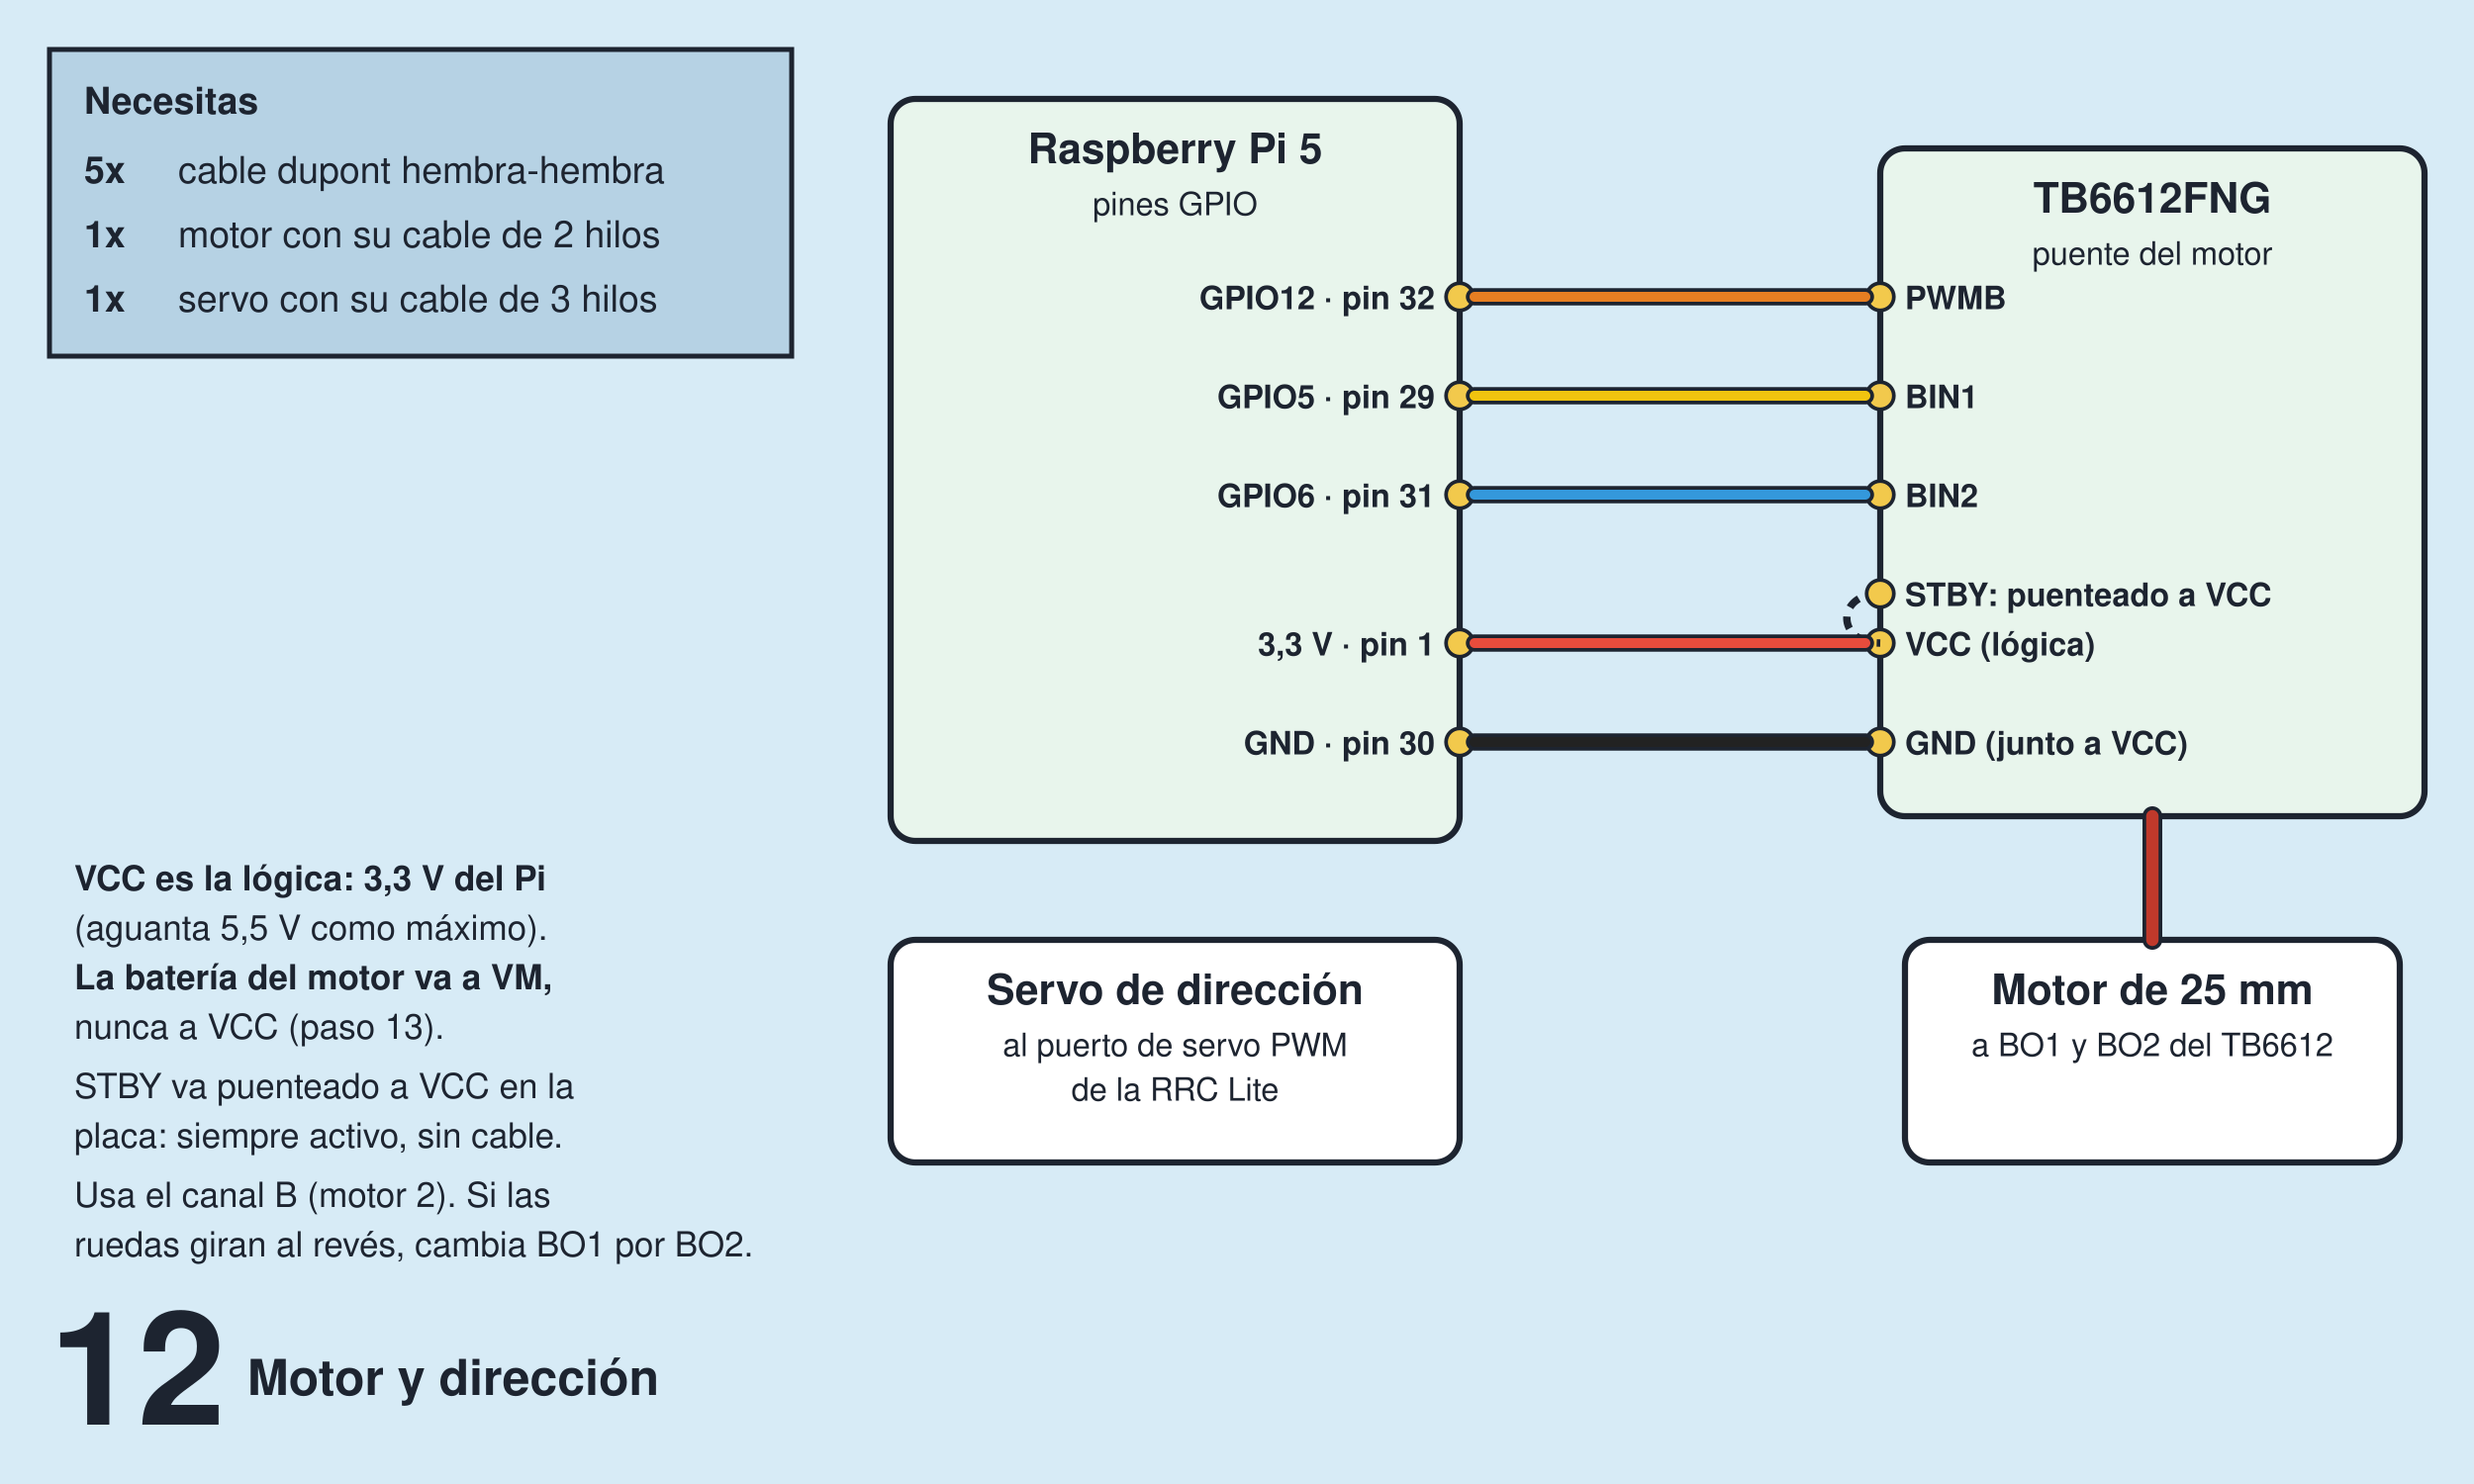
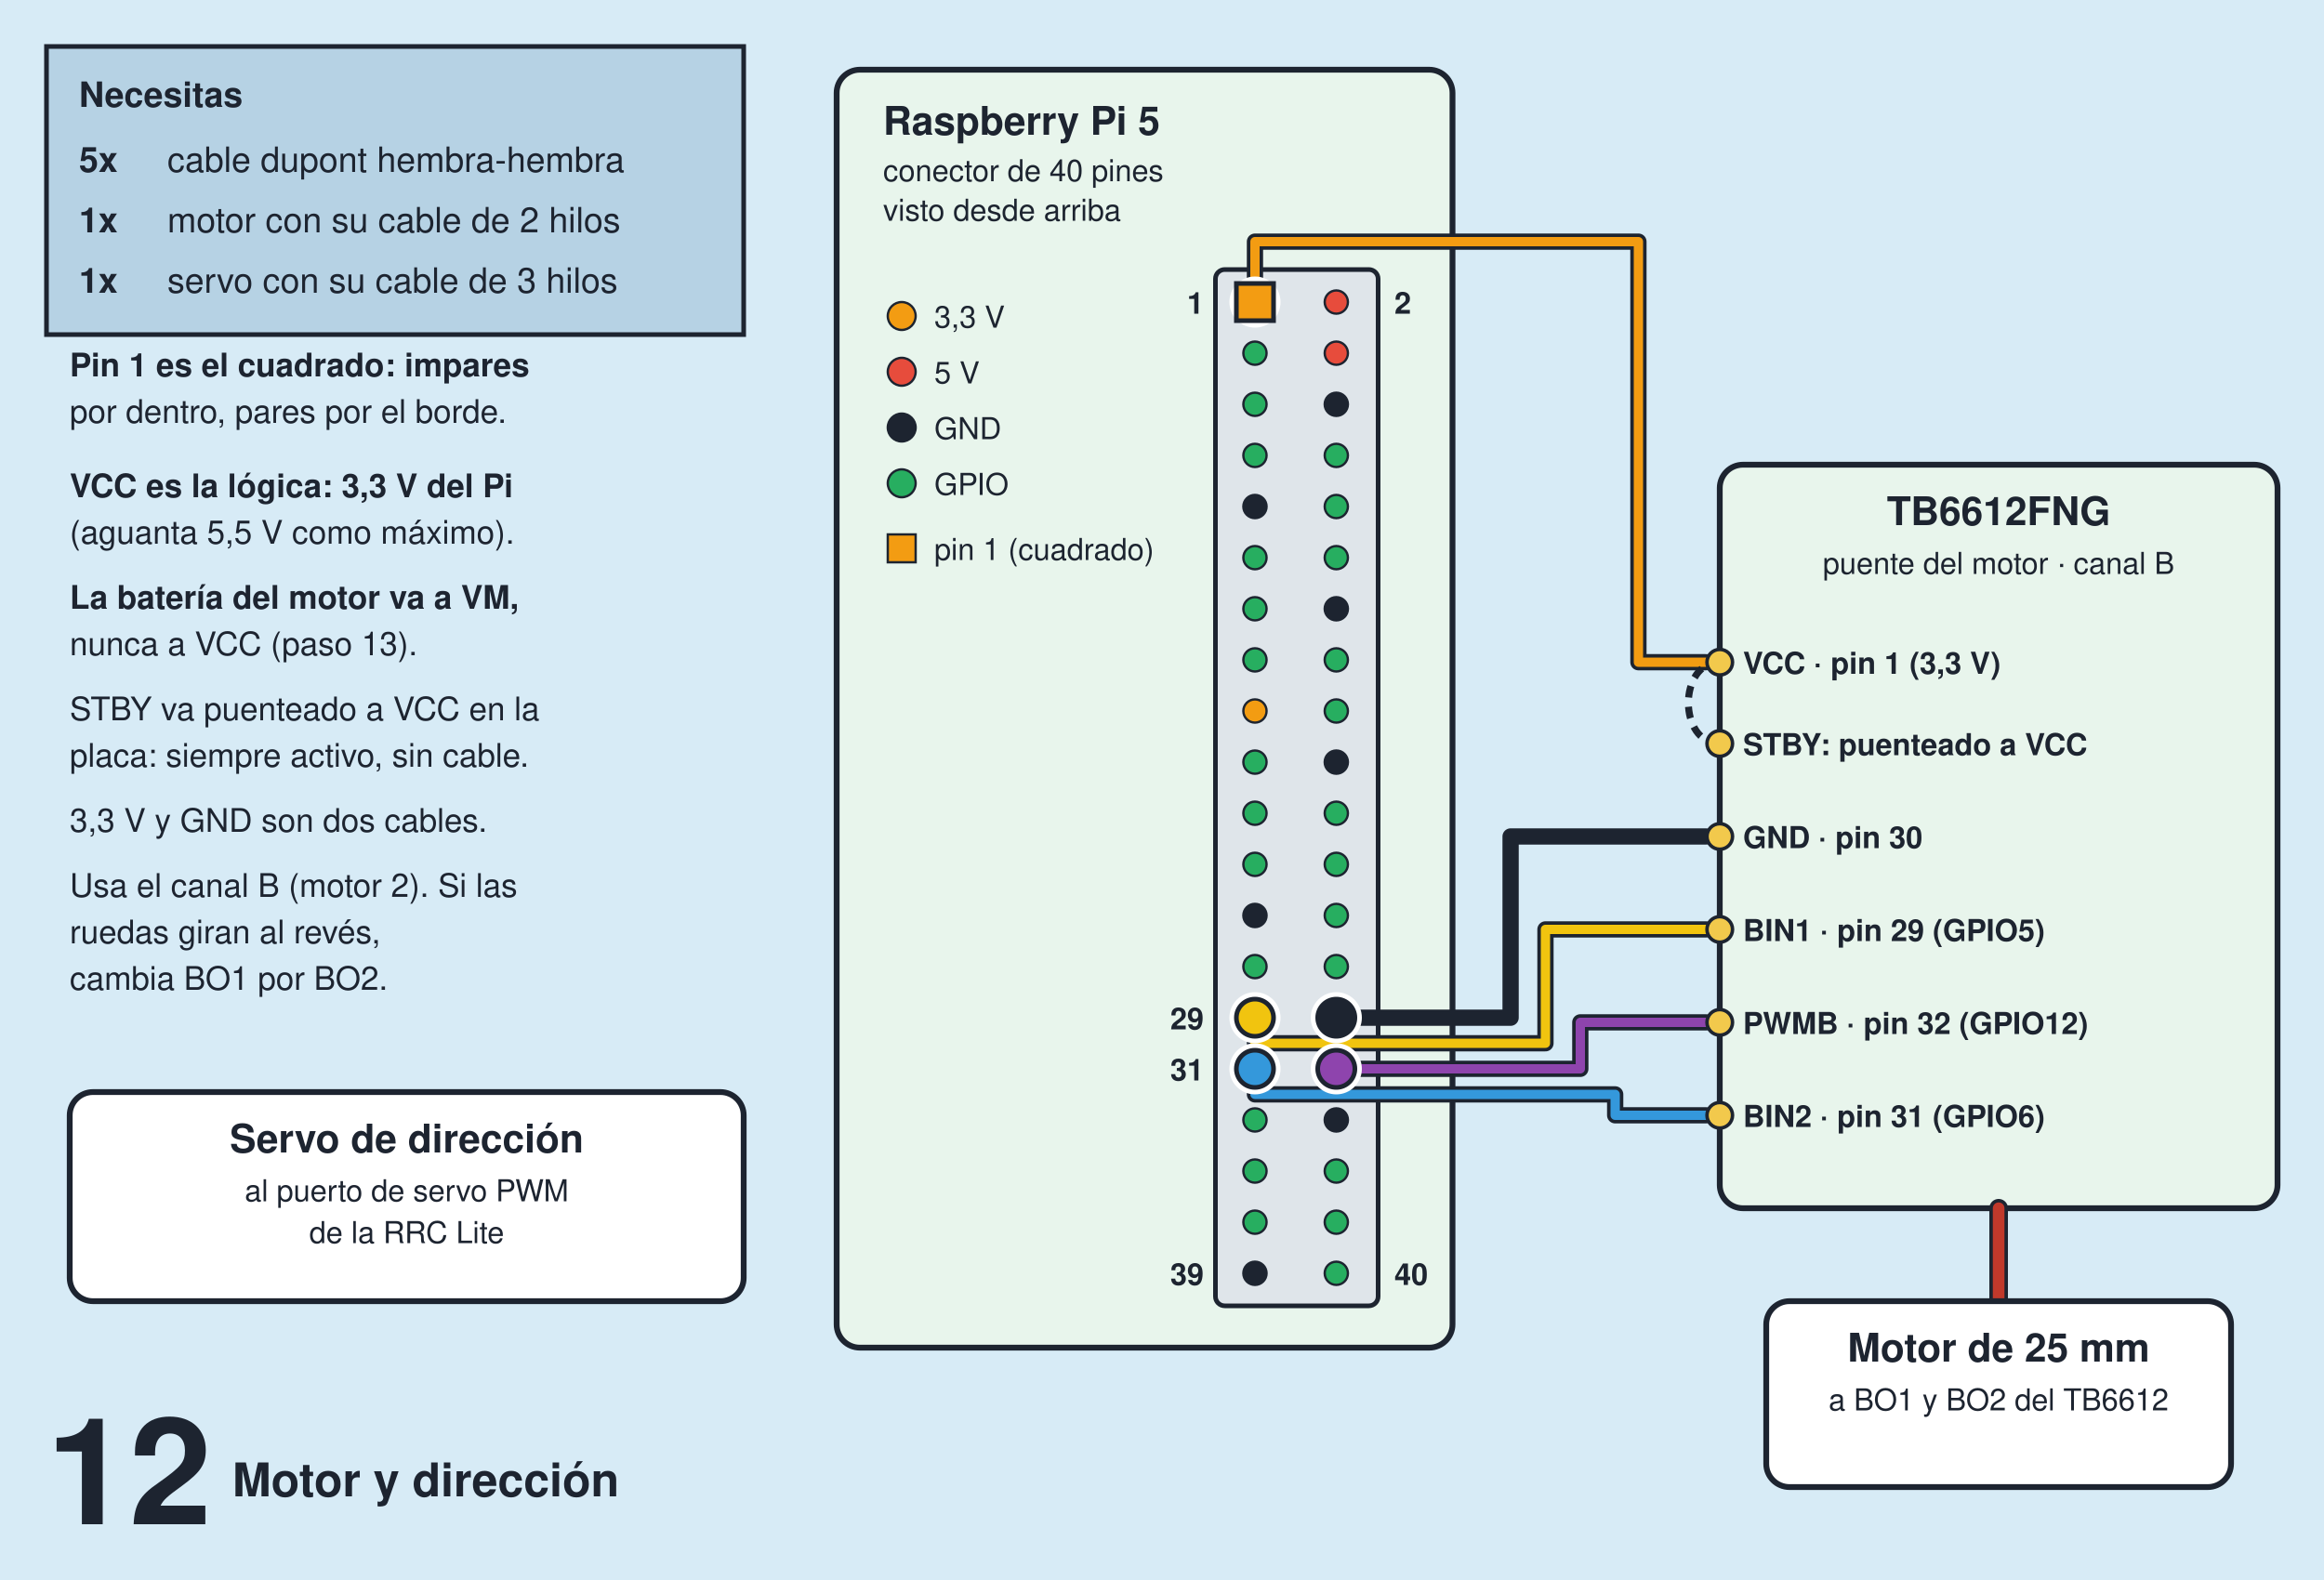
- <svg xmlns="http://www.w3.org/2000/svg" viewBox="0 0 1000 600" width="1000" height="600" role="img" aria-label="Motor y dirección">
-   <rect width="1000" height="600" fill="#d7ebf6" />
-   <text x="20" y="576" font-family="Helvetica, Arial, sans-serif" font-size="64" font-weight="bold" text-anchor="start" fill="#1d2430">12</text>
-   <text x="100" y="564" font-family="Helvetica, Arial, sans-serif" font-size="20" font-weight="bold" text-anchor="start" fill="#1d2430">Motor y dirección</text>
+ <svg xmlns="http://www.w3.org/2000/svg" viewBox="0 0 1000 680" width="1000" height="680" role="img" aria-label="Motor y dirección">
+   <rect width="1000" height="680" fill="#d7ebf6" />
+   <text x="20" y="656" font-family="Helvetica, Arial, sans-serif" font-size="64" font-weight="bold" text-anchor="start" fill="#1d2430">12</text>
+   <text x="100" y="644" font-family="Helvetica, Arial, sans-serif" font-size="20" font-weight="bold" text-anchor="start" fill="#1d2430">Motor y dirección</text>
  <rect x="20" y="20" width="300" height="124" fill="#b6d2e4" stroke="#1d2430" stroke-width="2" />
  <text x="34" y="46" font-family="Helvetica, Arial, sans-serif" font-size="15" font-weight="bold" text-anchor="start" fill="#1d2430">Necesitas</text>
  <text x="34" y="74" font-family="Helvetica, Arial, sans-serif" font-size="15" font-weight="bold" text-anchor="start" fill="#1d2430">5x</text>
  <text x="72" y="74" font-family="Helvetica, Arial, sans-serif" font-size="15" font-weight="normal" text-anchor="start" fill="#1d2430">cable dupont hembra-hembra</text>
  <text x="34" y="100" font-family="Helvetica, Arial, sans-serif" font-size="15" font-weight="bold" text-anchor="start" fill="#1d2430">1x</text>
  <text x="72" y="100" font-family="Helvetica, Arial, sans-serif" font-size="15" font-weight="normal" text-anchor="start" fill="#1d2430">motor con su cable de 2 hilos</text>
  <text x="34" y="126" font-family="Helvetica, Arial, sans-serif" font-size="15" font-weight="bold" text-anchor="start" fill="#1d2430">1x</text>
  <text x="72" y="126" font-family="Helvetica, Arial, sans-serif" font-size="15" font-weight="normal" text-anchor="start" fill="#1d2430">servo con su cable de 3 hilos</text>
-   <rect x="360" y="40" width="230" height="300" rx="10" fill="#e8f5ec" stroke="#1d2430" stroke-width="2.5" />
-   <text x="475.0" y="66" font-family="Helvetica, Arial, sans-serif" font-size="17" font-weight="bold" text-anchor="middle" fill="#1d2430">Raspberry Pi 5</text>
-   <text x="475.0" y="87" font-family="Helvetica, Arial, sans-serif" font-size="13" font-weight="normal" text-anchor="middle" fill="#1d2430">pines GPIO</text>
-   <circle cx="590" cy="120" r="5.5" fill="#f2c94c" stroke="#1d2430" stroke-width="1.5" />
-   <text x="580" y="125" font-family="Helvetica, Arial, sans-serif" font-size="13" font-weight="bold" text-anchor="end" fill="#1d2430">GPIO12 · pin 32</text>
-   <circle cx="590" cy="160" r="5.5" fill="#f2c94c" stroke="#1d2430" stroke-width="1.5" />
-   <text x="580" y="165" font-family="Helvetica, Arial, sans-serif" font-size="13" font-weight="bold" text-anchor="end" fill="#1d2430">GPIO5 · pin 29</text>
-   <circle cx="590" cy="200" r="5.5" fill="#f2c94c" stroke="#1d2430" stroke-width="1.5" />
-   <text x="580" y="205" font-family="Helvetica, Arial, sans-serif" font-size="13" font-weight="bold" text-anchor="end" fill="#1d2430">GPIO6 · pin 31</text>
-   <circle cx="590" cy="260" r="5.5" fill="#f2c94c" stroke="#1d2430" stroke-width="1.5" />
-   <text x="580" y="265" font-family="Helvetica, Arial, sans-serif" font-size="13" font-weight="bold" text-anchor="end" fill="#1d2430">3,3 V · pin 1</text>
-   <circle cx="590" cy="300" r="5.5" fill="#f2c94c" stroke="#1d2430" stroke-width="1.5" />
-   <text x="580" y="305" font-family="Helvetica, Arial, sans-serif" font-size="13" font-weight="bold" text-anchor="end" fill="#1d2430">GND · pin 30</text>
-   <rect x="760" y="60" width="220" height="270" rx="10" fill="#e8f5ec" stroke="#1d2430" stroke-width="2.5" />
-   <text x="870.0" y="86" font-family="Helvetica, Arial, sans-serif" font-size="17" font-weight="bold" text-anchor="middle" fill="#1d2430">TB6612FNG</text>
-   <text x="870.0" y="107" font-family="Helvetica, Arial, sans-serif" font-size="13" font-weight="normal" text-anchor="middle" fill="#1d2430">puente del motor</text>
-   <circle cx="760" cy="120" r="5.5" fill="#f2c94c" stroke="#1d2430" stroke-width="1.5" />
-   <text x="770" y="125" font-family="Helvetica, Arial, sans-serif" font-size="13" font-weight="bold" text-anchor="start" fill="#1d2430">PWMB</text>
-   <circle cx="760" cy="160" r="5.5" fill="#f2c94c" stroke="#1d2430" stroke-width="1.5" />
-   <text x="770" y="165" font-family="Helvetica, Arial, sans-serif" font-size="13" font-weight="bold" text-anchor="start" fill="#1d2430">BIN1</text>
-   <circle cx="760" cy="200" r="5.5" fill="#f2c94c" stroke="#1d2430" stroke-width="1.5" />
-   <text x="770" y="205" font-family="Helvetica, Arial, sans-serif" font-size="13" font-weight="bold" text-anchor="start" fill="#1d2430">BIN2</text>
-   <circle cx="760" cy="260" r="5.5" fill="#f2c94c" stroke="#1d2430" stroke-width="1.5" />
-   <text x="770" y="265" font-family="Helvetica, Arial, sans-serif" font-size="13" font-weight="bold" text-anchor="start" fill="#1d2430">VCC (lógica)</text>
-   <circle cx="760" cy="300" r="5.5" fill="#f2c94c" stroke="#1d2430" stroke-width="1.5" />
-   <text x="770" y="305" font-family="Helvetica, Arial, sans-serif" font-size="13" font-weight="bold" text-anchor="start" fill="#1d2430">GND (junto a VCC)</text>
-   <path d="M 760 240 C 742 240, 742 260, 760 260" fill="none" stroke="#1d2430" stroke-width="3" stroke-dasharray="5 4" />
-   <circle cx="760" cy="240" r="5.5" fill="#f2c94c" stroke="#1d2430" stroke-width="1.5" />
-   <text x="770" y="245" font-family="Helvetica, Arial, sans-serif" font-size="13" font-weight="bold" text-anchor="start" fill="#1d2430">STBY: puenteado a VCC</text>
-   <path d="M 596 120 L 754 120" fill="none" stroke="#1d2430" stroke-width="7" stroke-linejoin="round" stroke-linecap="round" />
-   <path d="M 596 120 L 754 120" fill="none" stroke="#e67e22" stroke-width="4" stroke-linejoin="round" stroke-linecap="round" />
-   <path d="M 596 160 L 754 160" fill="none" stroke="#1d2430" stroke-width="7" stroke-linejoin="round" stroke-linecap="round" />
-   <path d="M 596 160 L 754 160" fill="none" stroke="#f1c40f" stroke-width="4" stroke-linejoin="round" stroke-linecap="round" />
-   <path d="M 596 200 L 754 200" fill="none" stroke="#1d2430" stroke-width="7" stroke-linejoin="round" stroke-linecap="round" />
-   <path d="M 596 200 L 754 200" fill="none" stroke="#3498db" stroke-width="4" stroke-linejoin="round" stroke-linecap="round" />
-   <path d="M 596 260 L 754 260" fill="none" stroke="#1d2430" stroke-width="7" stroke-linejoin="round" stroke-linecap="round" />
-   <path d="M 596 260 L 754 260" fill="none" stroke="#e74c3c" stroke-width="4" stroke-linejoin="round" stroke-linecap="round" />
-   <path d="M 596 300 L 754 300" fill="none" stroke="#1d2430" stroke-width="7" stroke-linejoin="round" stroke-linecap="round" />
-   <path d="M 596 300 L 754 300" fill="none" stroke="#222222" stroke-width="4" stroke-linejoin="round" stroke-linecap="round" />
-   <rect x="770" y="380" width="200" height="90" rx="10" fill="#ffffff" stroke="#1d2430" stroke-width="2.5" />
-   <text x="870.0" y="406" font-family="Helvetica, Arial, sans-serif" font-size="17" font-weight="bold" text-anchor="middle" fill="#1d2430">Motor de 25 mm</text>
-   <text x="870.0" y="427" font-family="Helvetica, Arial, sans-serif" font-size="13" font-weight="normal" text-anchor="middle" fill="#1d2430">a BO1 y BO2 del TB6612</text>
-   <path d="M 870 330 L 870 380" fill="none" stroke="#1d2430" stroke-width="8" stroke-linejoin="round" stroke-linecap="round" />
-   <path d="M 870 330 L 870 380" fill="none" stroke="#c0392b" stroke-width="5" stroke-linejoin="round" stroke-linecap="round" />
-   <rect x="360" y="380" width="230" height="90" rx="10" fill="#ffffff" stroke="#1d2430" stroke-width="2.5" />
-   <text x="475.0" y="406" font-family="Helvetica, Arial, sans-serif" font-size="17" font-weight="bold" text-anchor="middle" fill="#1d2430">Servo de dirección</text>
-   <text x="475.0" y="427" font-family="Helvetica, Arial, sans-serif" font-size="13" font-weight="normal" text-anchor="middle" fill="#1d2430">al puerto de servo PWM</text>
-   <text x="475.0" y="445" font-family="Helvetica, Arial, sans-serif" font-size="13" font-weight="normal" text-anchor="middle" fill="#1d2430">de la RRC Lite</text>
-   <text x="30" y="360" font-family="Helvetica, Arial, sans-serif" font-size="14" font-weight="bold" text-anchor="start" fill="#1d2430">VCC es la lógica: 3,3 V del Pi</text>
-   <text x="30" y="380" font-family="Helvetica, Arial, sans-serif" font-size="14" font-weight="normal" text-anchor="start" fill="#1d2430">(aguanta 5,5 V como máximo).</text>
-   <text x="30" y="400" font-family="Helvetica, Arial, sans-serif" font-size="14" font-weight="bold" text-anchor="start" fill="#1d2430">La batería del motor va a VM,</text>
-   <text x="30" y="420" font-family="Helvetica, Arial, sans-serif" font-size="14" font-weight="normal" text-anchor="start" fill="#1d2430">nunca a VCC (paso 13).</text>
-   <text x="30" y="444" font-family="Helvetica, Arial, sans-serif" font-size="14" font-weight="normal" text-anchor="start" fill="#1d2430">STBY va puenteado a VCC en la</text>
-   <text x="30" y="464" font-family="Helvetica, Arial, sans-serif" font-size="14" font-weight="normal" text-anchor="start" fill="#1d2430">placa: siempre activo, sin cable.</text>
-   <text x="30" y="488" font-family="Helvetica, Arial, sans-serif" font-size="14" font-weight="normal" text-anchor="start" fill="#1d2430">Usa el canal B (motor 2). Si las</text>
-   <text x="30" y="508" font-family="Helvetica, Arial, sans-serif" font-size="14" font-weight="normal" text-anchor="start" fill="#1d2430">ruedas giran al revés, cambia BO1 por BO2.</text>
+   <rect x="360" y="30" width="265" height="550" rx="10" fill="#e8f5ec" stroke="#1d2430" stroke-width="2.5" />
+   <text x="380" y="58" font-family="Helvetica, Arial, sans-serif" font-size="17" font-weight="bold" text-anchor="start" fill="#1d2430">Raspberry Pi 5</text>
+   <text x="380" y="78" font-family="Helvetica, Arial, sans-serif" font-size="13" font-weight="normal" text-anchor="start" fill="#1d2430">conector de 40 pines</text>
+   <text x="380" y="95" font-family="Helvetica, Arial, sans-serif" font-size="13" font-weight="normal" text-anchor="start" fill="#1d2430">visto desde arriba</text>
+   <circle cx="388" cy="136" r="6" fill="#f39c12" stroke="#1d2430" stroke-width="1" />
+   <text x="402" y="141" font-family="Helvetica, Arial, sans-serif" font-size="13" font-weight="normal" text-anchor="start" fill="#1d2430">3,3 V</text>
+   <circle cx="388" cy="160" r="6" fill="#e74c3c" stroke="#1d2430" stroke-width="1" />
+   <text x="402" y="165" font-family="Helvetica, Arial, sans-serif" font-size="13" font-weight="normal" text-anchor="start" fill="#1d2430">5 V</text>
+   <circle cx="388" cy="184" r="6" fill="#1d2430" stroke="#1d2430" stroke-width="1" />
+   <text x="402" y="189" font-family="Helvetica, Arial, sans-serif" font-size="13" font-weight="normal" text-anchor="start" fill="#1d2430">GND</text>
+   <circle cx="388" cy="208" r="6" fill="#27ae60" stroke="#1d2430" stroke-width="1" />
+   <text x="402" y="213" font-family="Helvetica, Arial, sans-serif" font-size="13" font-weight="normal" text-anchor="start" fill="#1d2430">GPIO</text>
+   <rect x="382" y="230" width="12" height="12" fill="#f39c12" stroke="#1d2430" stroke-width="1" />
+   <text x="402" y="241" font-family="Helvetica, Arial, sans-serif" font-size="13" font-weight="normal" text-anchor="start" fill="#1d2430">pin 1 (cuadrado)</text>
+   <rect x="523" y="116" width="70" height="446" rx="4" fill="#dfe5ea" stroke="#1d2430" stroke-width="2" />
+   <circle cx="575" cy="130" r="5" fill="#e74c3c" stroke="#1d2430" stroke-width="1" />
+   <circle cx="540" cy="152" r="5" fill="#27ae60" stroke="#1d2430" stroke-width="1" />
+   <circle cx="575" cy="152" r="5" fill="#e74c3c" stroke="#1d2430" stroke-width="1" />
+   <circle cx="540" cy="174" r="5" fill="#27ae60" stroke="#1d2430" stroke-width="1" />
+   <circle cx="575" cy="174" r="5" fill="#1d2430" stroke="#1d2430" stroke-width="1" />
+   <circle cx="540" cy="196" r="5" fill="#27ae60" stroke="#1d2430" stroke-width="1" />
+   <circle cx="575" cy="196" r="5" fill="#27ae60" stroke="#1d2430" stroke-width="1" />
+   <circle cx="540" cy="218" r="5" fill="#1d2430" stroke="#1d2430" stroke-width="1" />
+   <circle cx="575" cy="218" r="5" fill="#27ae60" stroke="#1d2430" stroke-width="1" />
+   <circle cx="540" cy="240" r="5" fill="#27ae60" stroke="#1d2430" stroke-width="1" />
+   <circle cx="575" cy="240" r="5" fill="#27ae60" stroke="#1d2430" stroke-width="1" />
+   <circle cx="540" cy="262" r="5" fill="#27ae60" stroke="#1d2430" stroke-width="1" />
+   <circle cx="575" cy="262" r="5" fill="#1d2430" stroke="#1d2430" stroke-width="1" />
+   <circle cx="540" cy="284" r="5" fill="#27ae60" stroke="#1d2430" stroke-width="1" />
+   <circle cx="575" cy="284" r="5" fill="#27ae60" stroke="#1d2430" stroke-width="1" />
+   <circle cx="540" cy="306" r="5" fill="#f39c12" stroke="#1d2430" stroke-width="1" />
+   <circle cx="575" cy="306" r="5" fill="#27ae60" stroke="#1d2430" stroke-width="1" />
+   <circle cx="540" cy="328" r="5" fill="#27ae60" stroke="#1d2430" stroke-width="1" />
+   <circle cx="575" cy="328" r="5" fill="#1d2430" stroke="#1d2430" stroke-width="1" />
+   <circle cx="540" cy="350" r="5" fill="#27ae60" stroke="#1d2430" stroke-width="1" />
+   <circle cx="575" cy="350" r="5" fill="#27ae60" stroke="#1d2430" stroke-width="1" />
+   <circle cx="540" cy="372" r="5" fill="#27ae60" stroke="#1d2430" stroke-width="1" />
+   <circle cx="575" cy="372" r="5" fill="#27ae60" stroke="#1d2430" stroke-width="1" />
+   <circle cx="540" cy="394" r="5" fill="#1d2430" stroke="#1d2430" stroke-width="1" />
+   <circle cx="575" cy="394" r="5" fill="#27ae60" stroke="#1d2430" stroke-width="1" />
+   <circle cx="540" cy="416" r="5" fill="#27ae60" stroke="#1d2430" stroke-width="1" />
+   <circle cx="575" cy="416" r="5" fill="#27ae60" stroke="#1d2430" stroke-width="1" />
+   <circle cx="540" cy="482" r="5" fill="#27ae60" stroke="#1d2430" stroke-width="1" />
+   <circle cx="575" cy="482" r="5" fill="#1d2430" stroke="#1d2430" stroke-width="1" />
+   <circle cx="540" cy="504" r="5" fill="#27ae60" stroke="#1d2430" stroke-width="1" />
+   <circle cx="575" cy="504" r="5" fill="#27ae60" stroke="#1d2430" stroke-width="1" />
+   <circle cx="540" cy="526" r="5" fill="#27ae60" stroke="#1d2430" stroke-width="1" />
+   <circle cx="575" cy="526" r="5" fill="#27ae60" stroke="#1d2430" stroke-width="1" />
+   <circle cx="540" cy="548" r="5" fill="#1d2430" stroke="#1d2430" stroke-width="1" />
+   <circle cx="575" cy="548" r="5" fill="#27ae60" stroke="#1d2430" stroke-width="1" />
+   <text x="518" y="135" font-family="Helvetica, Arial, sans-serif" font-size="13" font-weight="bold" text-anchor="end" fill="#1d2430">1</text>
+   <text x="600" y="135" font-family="Helvetica, Arial, sans-serif" font-size="13" font-weight="bold" text-anchor="start" fill="#1d2430">2</text>
+   <text x="518" y="443" font-family="Helvetica, Arial, sans-serif" font-size="13" font-weight="bold" text-anchor="end" fill="#1d2430">29</text>
+   <text x="518" y="465" font-family="Helvetica, Arial, sans-serif" font-size="13" font-weight="bold" text-anchor="end" fill="#1d2430">31</text>
+   <text x="518" y="553" font-family="Helvetica, Arial, sans-serif" font-size="13" font-weight="bold" text-anchor="end" fill="#1d2430">39</text>
+   <text x="600" y="553" font-family="Helvetica, Arial, sans-serif" font-size="13" font-weight="bold" text-anchor="start" fill="#1d2430">40</text>
+   <rect x="740" y="200" width="240" height="320" rx="10" fill="#e8f5ec" stroke="#1d2430" stroke-width="2.5" />
+   <text x="860.0" y="226" font-family="Helvetica, Arial, sans-serif" font-size="17" font-weight="bold" text-anchor="middle" fill="#1d2430">TB6612FNG</text>
+   <text x="860.0" y="247" font-family="Helvetica, Arial, sans-serif" font-size="13" font-weight="normal" text-anchor="middle" fill="#1d2430">puente del motor · canal B</text>
+   <path d="M 540 130 L 540 104 L 705 104 L 705 285 L 734 285" fill="none" stroke="#1d2430" stroke-width="7" stroke-linejoin="round" stroke-linecap="round" />
+   <path d="M 540 130 L 540 104 L 705 104 L 705 285 L 734 285" fill="none" stroke="#f39c12" stroke-width="4" stroke-linejoin="round" stroke-linecap="round" />
+   <path d="M 575 438 L 650 438 L 650 360 L 734 360" fill="none" stroke="#1d2430" stroke-width="7" stroke-linejoin="round" stroke-linecap="round" />
+   <path d="M 575 438 L 650 438 L 650 360 L 734 360" fill="none" stroke="#1d2430" stroke-width="4" stroke-linejoin="round" stroke-linecap="round" />
+   <path d="M 540 438 L 540 449 L 665 449 L 665 400 L 734 400" fill="none" stroke="#1d2430" stroke-width="7" stroke-linejoin="round" stroke-linecap="round" />
+   <path d="M 540 438 L 540 449 L 665 449 L 665 400 L 734 400" fill="none" stroke="#f1c40f" stroke-width="4" stroke-linejoin="round" stroke-linecap="round" />
+   <path d="M 575 460 L 680 460 L 680 440 L 734 440" fill="none" stroke="#1d2430" stroke-width="7" stroke-linejoin="round" stroke-linecap="round" />
+   <path d="M 575 460 L 680 460 L 680 440 L 734 440" fill="none" stroke="#8e44ad" stroke-width="4" stroke-linejoin="round" stroke-linecap="round" />
+   <path d="M 540 460 L 540 471 L 695 471 L 695 480 L 734 480" fill="none" stroke="#1d2430" stroke-width="7" stroke-linejoin="round" stroke-linecap="round" />
+   <path d="M 540 460 L 540 471 L 695 471 L 695 480 L 734 480" fill="none" stroke="#3498db" stroke-width="4" stroke-linejoin="round" stroke-linecap="round" />
+   <path d="M 740 320 C 722 320, 722 285, 740 285" fill="none" stroke="#1d2430" stroke-width="3" stroke-dasharray="5 4" />
+   <circle cx="740" cy="285" r="5.5" fill="#f2c94c" stroke="#1d2430" stroke-width="1.5" />
+   <text x="750" y="290" font-family="Helvetica, Arial, sans-serif" font-size="13" font-weight="bold" text-anchor="start" fill="#1d2430">VCC · pin 1 (3,3 V)</text>
+   <circle cx="740" cy="320" r="5.5" fill="#f2c94c" stroke="#1d2430" stroke-width="1.5" />
+   <text x="750" y="325" font-family="Helvetica, Arial, sans-serif" font-size="13" font-weight="bold" text-anchor="start" fill="#1d2430">STBY: puenteado a VCC</text>
+   <circle cx="740" cy="360" r="5.5" fill="#f2c94c" stroke="#1d2430" stroke-width="1.5" />
+   <text x="750" y="365" font-family="Helvetica, Arial, sans-serif" font-size="13" font-weight="bold" text-anchor="start" fill="#1d2430">GND · pin 30</text>
+   <circle cx="740" cy="400" r="5.5" fill="#f2c94c" stroke="#1d2430" stroke-width="1.5" />
+   <text x="750" y="405" font-family="Helvetica, Arial, sans-serif" font-size="13" font-weight="bold" text-anchor="start" fill="#1d2430">BIN1 · pin 29 (GPIO5)</text>
+   <circle cx="740" cy="440" r="5.5" fill="#f2c94c" stroke="#1d2430" stroke-width="1.5" />
+   <text x="750" y="445" font-family="Helvetica, Arial, sans-serif" font-size="13" font-weight="bold" text-anchor="start" fill="#1d2430">PWMB · pin 32 (GPIO12)</text>
+   <circle cx="740" cy="480" r="5.5" fill="#f2c94c" stroke="#1d2430" stroke-width="1.5" />
+   <text x="750" y="485" font-family="Helvetica, Arial, sans-serif" font-size="13" font-weight="bold" text-anchor="start" fill="#1d2430">BIN2 · pin 31 (GPIO6)</text>
+   <circle cx="540" cy="130" r="11" fill="#ffffff" stroke="none" />
+   <rect x="532" y="122" width="16" height="16" fill="#f39c12" stroke="#1d2430" stroke-width="2" />
+   <circle cx="575" cy="438" r="11" fill="#ffffff" stroke="none" />
+   <circle cx="575" cy="438" r="8" fill="#1d2430" stroke="#1d2430" stroke-width="2" />
+   <circle cx="540" cy="438" r="11" fill="#ffffff" stroke="none" />
+   <circle cx="540" cy="438" r="8" fill="#f1c40f" stroke="#1d2430" stroke-width="2" />
+   <circle cx="575" cy="460" r="11" fill="#ffffff" stroke="none" />
+   <circle cx="575" cy="460" r="8" fill="#8e44ad" stroke="#1d2430" stroke-width="2" />
+   <circle cx="540" cy="460" r="11" fill="#ffffff" stroke="none" />
+   <circle cx="540" cy="460" r="8" fill="#3498db" stroke="#1d2430" stroke-width="2" />
+   <path d="M 860 520 L 860 560" fill="none" stroke="#1d2430" stroke-width="8" stroke-linejoin="round" stroke-linecap="round" />
+   <path d="M 860 520 L 860 560" fill="none" stroke="#c0392b" stroke-width="5" stroke-linejoin="round" stroke-linecap="round" />
+   <rect x="760" y="560" width="200" height="80" rx="10" fill="#ffffff" stroke="#1d2430" stroke-width="2.5" />
+   <text x="860.0" y="586" font-family="Helvetica, Arial, sans-serif" font-size="17" font-weight="bold" text-anchor="middle" fill="#1d2430">Motor de 25 mm</text>
+   <text x="860.0" y="607" font-family="Helvetica, Arial, sans-serif" font-size="13" font-weight="normal" text-anchor="middle" fill="#1d2430">a BO1 y BO2 del TB6612</text>
+   <rect x="30" y="470" width="290" height="90" rx="10" fill="#ffffff" stroke="#1d2430" stroke-width="2.5" />
+   <text x="175.0" y="496" font-family="Helvetica, Arial, sans-serif" font-size="17" font-weight="bold" text-anchor="middle" fill="#1d2430">Servo de dirección</text>
+   <text x="175.0" y="517" font-family="Helvetica, Arial, sans-serif" font-size="13" font-weight="normal" text-anchor="middle" fill="#1d2430">al puerto de servo PWM</text>
+   <text x="175.0" y="535" font-family="Helvetica, Arial, sans-serif" font-size="13" font-weight="normal" text-anchor="middle" fill="#1d2430">de la RRC Lite</text>
+   <text x="30" y="162" font-family="Helvetica, Arial, sans-serif" font-size="14" font-weight="bold" text-anchor="start" fill="#1d2430">Pin 1 es el cuadrado: impares</text>
+   <text x="30" y="182" font-family="Helvetica, Arial, sans-serif" font-size="14" font-weight="normal" text-anchor="start" fill="#1d2430">por dentro, pares por el borde.</text>
+   <text x="30" y="214" font-family="Helvetica, Arial, sans-serif" font-size="14" font-weight="bold" text-anchor="start" fill="#1d2430">VCC es la lógica: 3,3 V del Pi</text>
+   <text x="30" y="234" font-family="Helvetica, Arial, sans-serif" font-size="14" font-weight="normal" text-anchor="start" fill="#1d2430">(aguanta 5,5 V como máximo).</text>
+   <text x="30" y="262" font-family="Helvetica, Arial, sans-serif" font-size="14" font-weight="bold" text-anchor="start" fill="#1d2430">La batería del motor va a VM,</text>
+   <text x="30" y="282" font-family="Helvetica, Arial, sans-serif" font-size="14" font-weight="normal" text-anchor="start" fill="#1d2430">nunca a VCC (paso 13).</text>
+   <text x="30" y="310" font-family="Helvetica, Arial, sans-serif" font-size="14" font-weight="normal" text-anchor="start" fill="#1d2430">STBY va puenteado a VCC en la</text>
+   <text x="30" y="330" font-family="Helvetica, Arial, sans-serif" font-size="14" font-weight="normal" text-anchor="start" fill="#1d2430">placa: siempre activo, sin cable.</text>
+   <text x="30" y="358" font-family="Helvetica, Arial, sans-serif" font-size="14" font-weight="normal" text-anchor="start" fill="#1d2430">3,3 V y GND son dos cables.</text>
+   <text x="30" y="386" font-family="Helvetica, Arial, sans-serif" font-size="14" font-weight="normal" text-anchor="start" fill="#1d2430">Usa el canal B (motor 2). Si las</text>
+   <text x="30" y="406" font-family="Helvetica, Arial, sans-serif" font-size="14" font-weight="normal" text-anchor="start" fill="#1d2430">ruedas giran al revés,</text>
+   <text x="30" y="426" font-family="Helvetica, Arial, sans-serif" font-size="14" font-weight="normal" text-anchor="start" fill="#1d2430">cambia BO1 por BO2.</text>
</svg>
